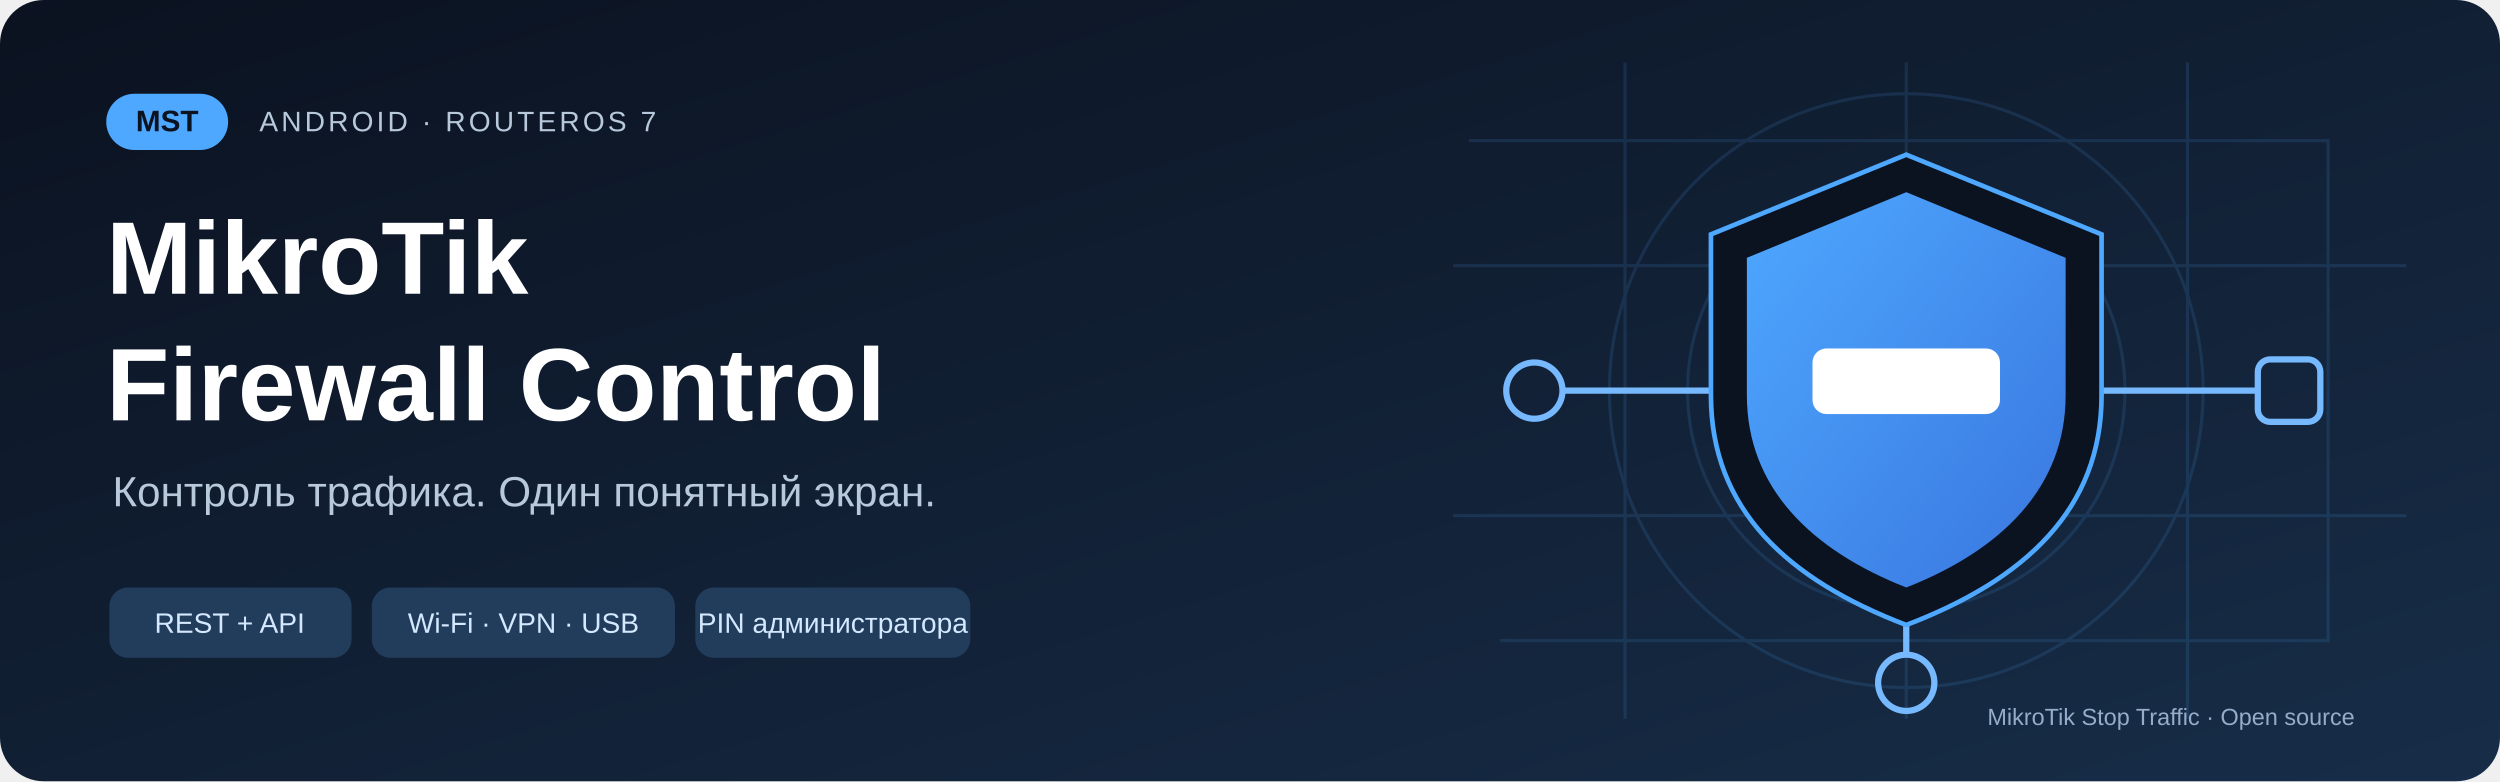
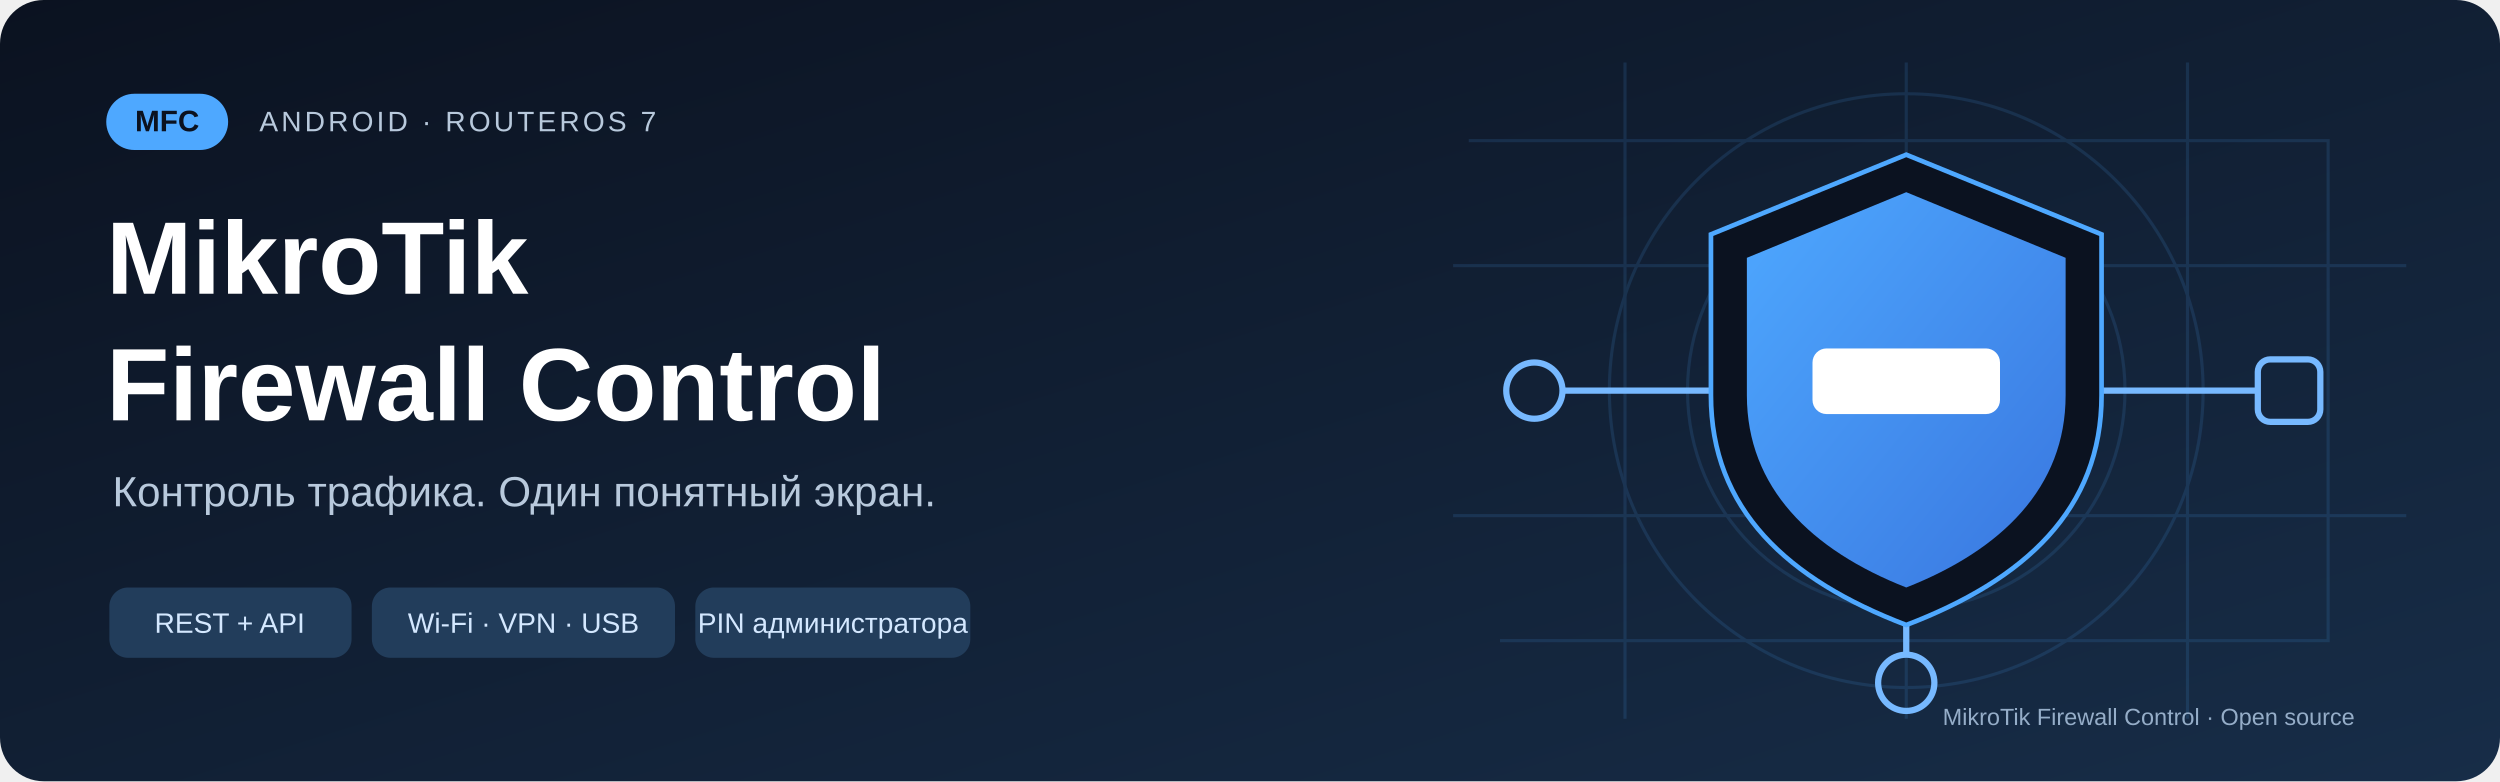
<svg xmlns="http://www.w3.org/2000/svg" width="1600" height="500" viewBox="0 0 1600 500" role="img" aria-labelledby="title desc">
  <defs>
    <linearGradient id="bg" x2="1" y2="1">
      <stop stop-color="#0B1220" />
      <stop offset="1" stop-color="#172D48" />
    </linearGradient>
    <linearGradient id="blue" x2="1" y2="1">
      <stop stop-color="#4EA8FF" />
      <stop offset="1" stop-color="#3976DF" />
    </linearGradient>
  </defs>
  <rect width="1600" height="500" rx="28" fill="url(#bg)" />
  <g fill="none" stroke="#4EA8FF" opacity=".13" stroke-width="2">
    <path d="M940 90H1490V410H960M1040 40V460M1220 40V460M1400 40V460M930 170H1540M930 330H1540" />
    <circle cx="1220" cy="250" r="190" />
    <circle cx="1220" cy="250" r="140" />
  </g>
  <rect x="68" y="60" width="78" height="36" rx="18" fill="#4EA8FF" />
-   <text x="107" y="84" text-anchor="middle" font-family="Segoe UI,Arial,sans-serif" font-weight="700" font-size="19" fill="#0B1220">MST</text>
+   <text x="107" y="84" text-anchor="middle" font-family="Segoe UI,Arial,sans-serif" font-weight="700" font-size="19" fill="#0B1220">MFC</text>
  <text x="166" y="84" font-family="Segoe UI,Arial,sans-serif" font-size="18" fill="#B8C9DC" letter-spacing="2">ANDROID · ROUTEROS 7</text>
  <g fill="#FFFFFF" font-family="Segoe UI,Arial,sans-serif" font-weight="700" font-size="66">
    <text x="68" y="188">MikroTik</text>
    <text x="68" y="269">Firewall Control</text>
  </g>
  <text x="72" y="324" font-family="Segoe UI,Arial,sans-serif" font-size="27" fill="#B8C9DC">Контроль трафика. Один понятный экран.</text>
  <g font-family="Segoe UI,Arial,sans-serif" font-size="18" fill="#D4E8FF">
    <rect x="70" y="376" width="155" height="45" rx="12" fill="#223D5B" />
    <text x="147" y="405" text-anchor="middle">REST + API</text>
    <rect x="238" y="376" width="194" height="45" rx="12" fill="#223D5B" />
    <text x="335" y="405" text-anchor="middle">Wi-Fi · VPN · USB</text>
    <rect x="445" y="376" width="176" height="45" rx="12" fill="#223D5B" />
    <text x="533" y="405" text-anchor="middle">PIN администратора</text>
  </g>
  <g stroke="#77B9FF" stroke-width="4" fill="none">
    <path d="M1000 250H1100M1330 250H1445M1220 355V419" />
    <circle cx="982" cy="250" r="18" />
    <rect x="1445" y="230" width="40" height="40" rx="8" />
    <circle cx="1220" cy="437" r="18" />
  </g>
  <path d="M1220 99L1345 150V253C1345 326 1296 371 1220 400C1144 371 1095 326 1095 253V150Z" fill="#0B1220" stroke="#4EA8FF" stroke-width="3" />
  <path d="M1220 123L1322 165V253C1322 312 1281 352 1220 376C1159 352 1118 312 1118 253V165Z" fill="url(#blue)" />
  <rect x="1160" y="223" width="120" height="42" rx="9" fill="#FFFFFF" />
-   <text x="1507" y="464" text-anchor="end" font-family="Segoe UI,Arial,sans-serif" font-size="15" fill="#95ADC8">MikroTik Stop Traffic · Open source</text>
+   <text x="1507" y="464" text-anchor="end" font-family="Segoe UI,Arial,sans-serif" font-size="15" fill="#95ADC8">MikroTik Firewall Control · Open source</text>
</svg>
